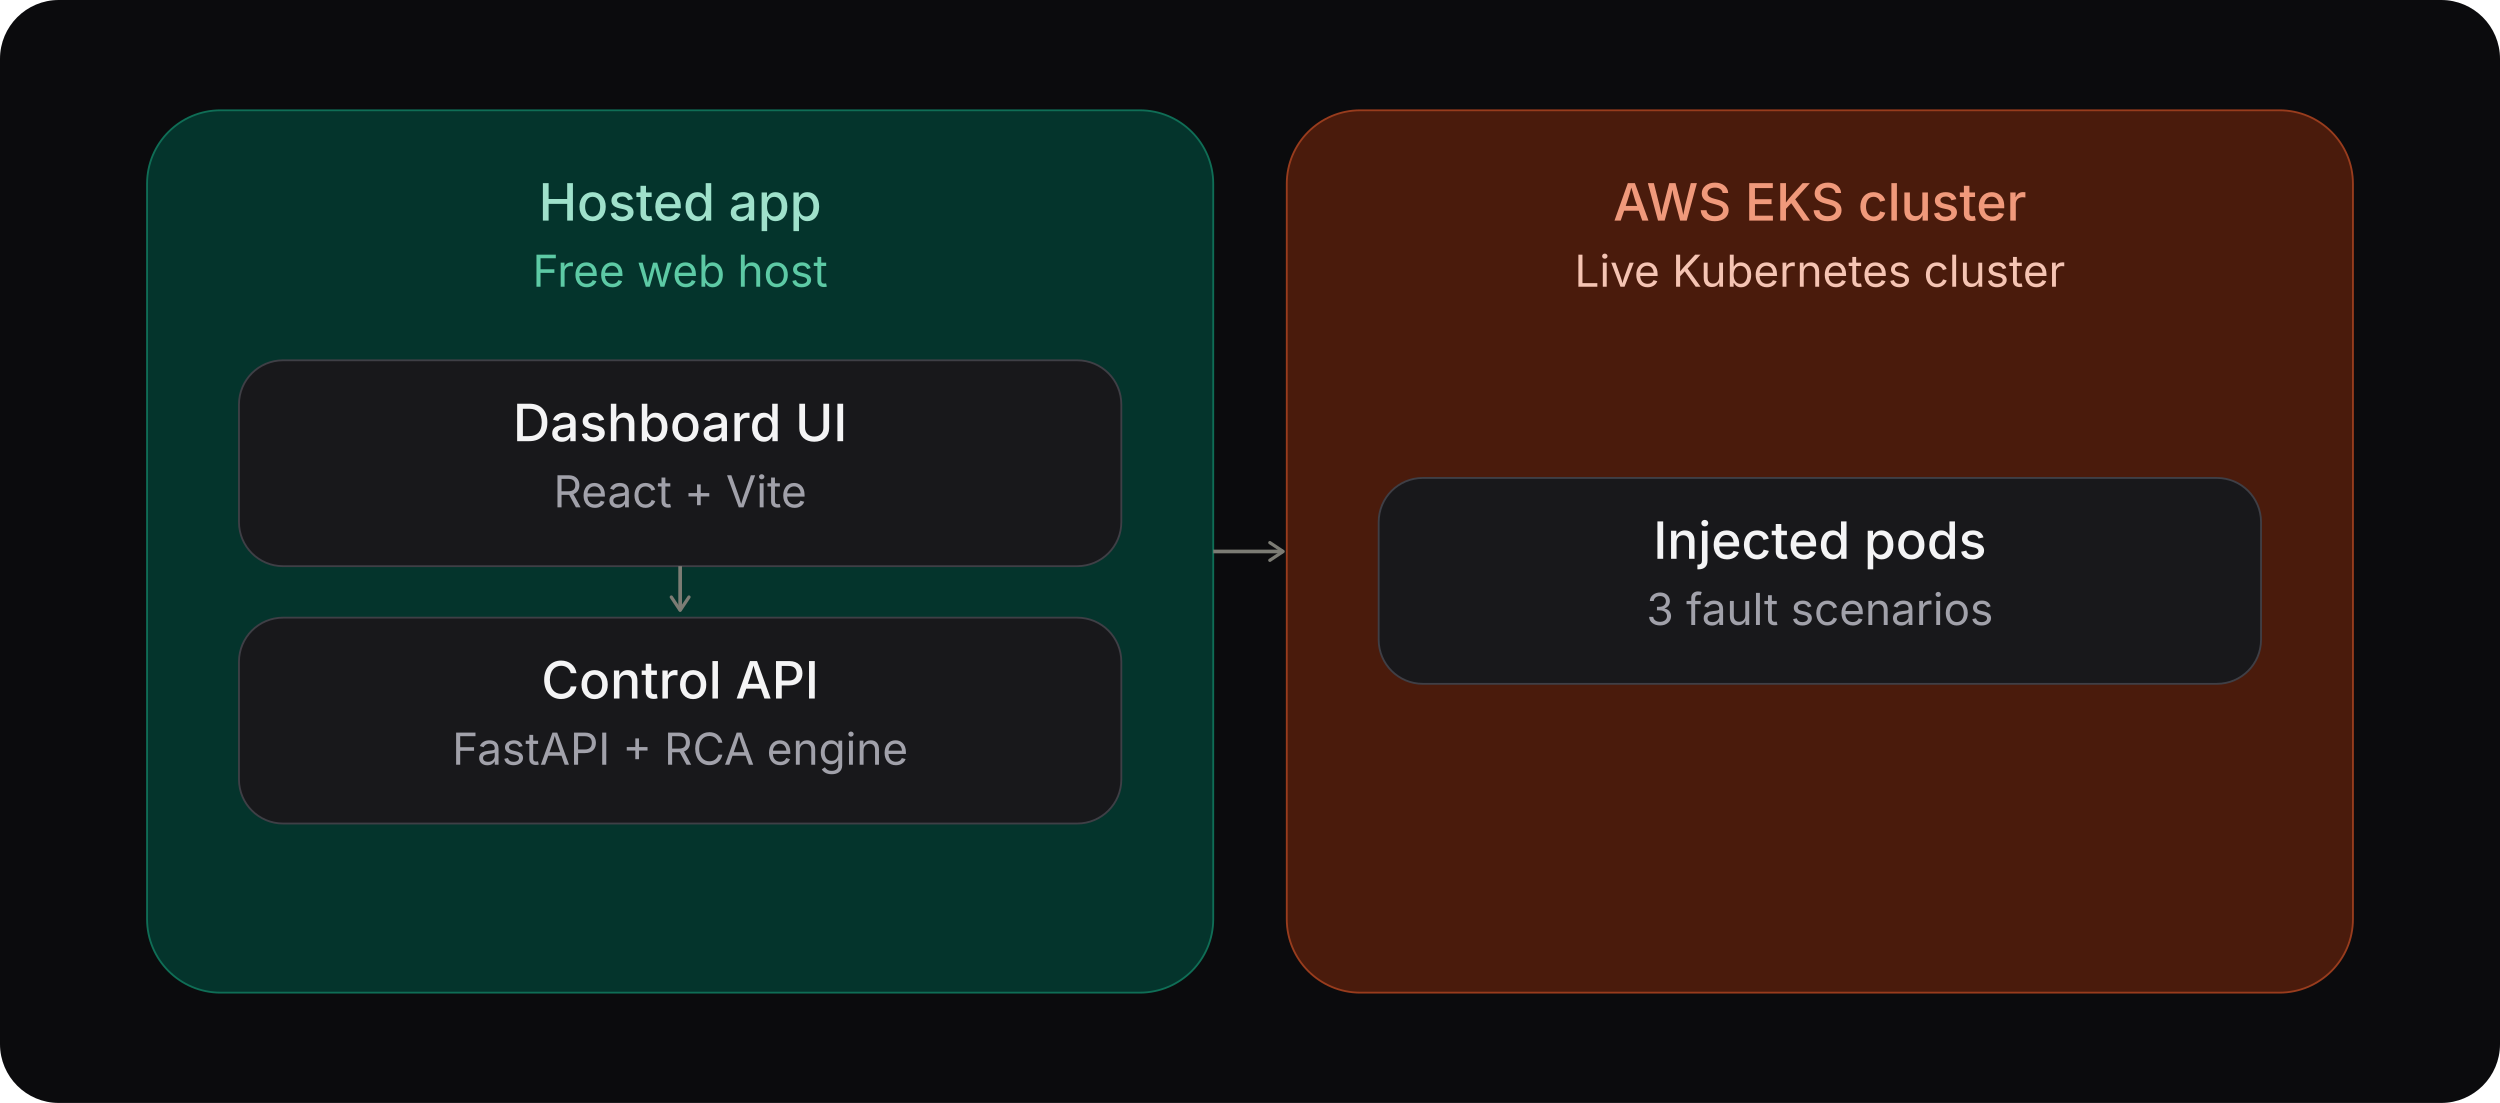
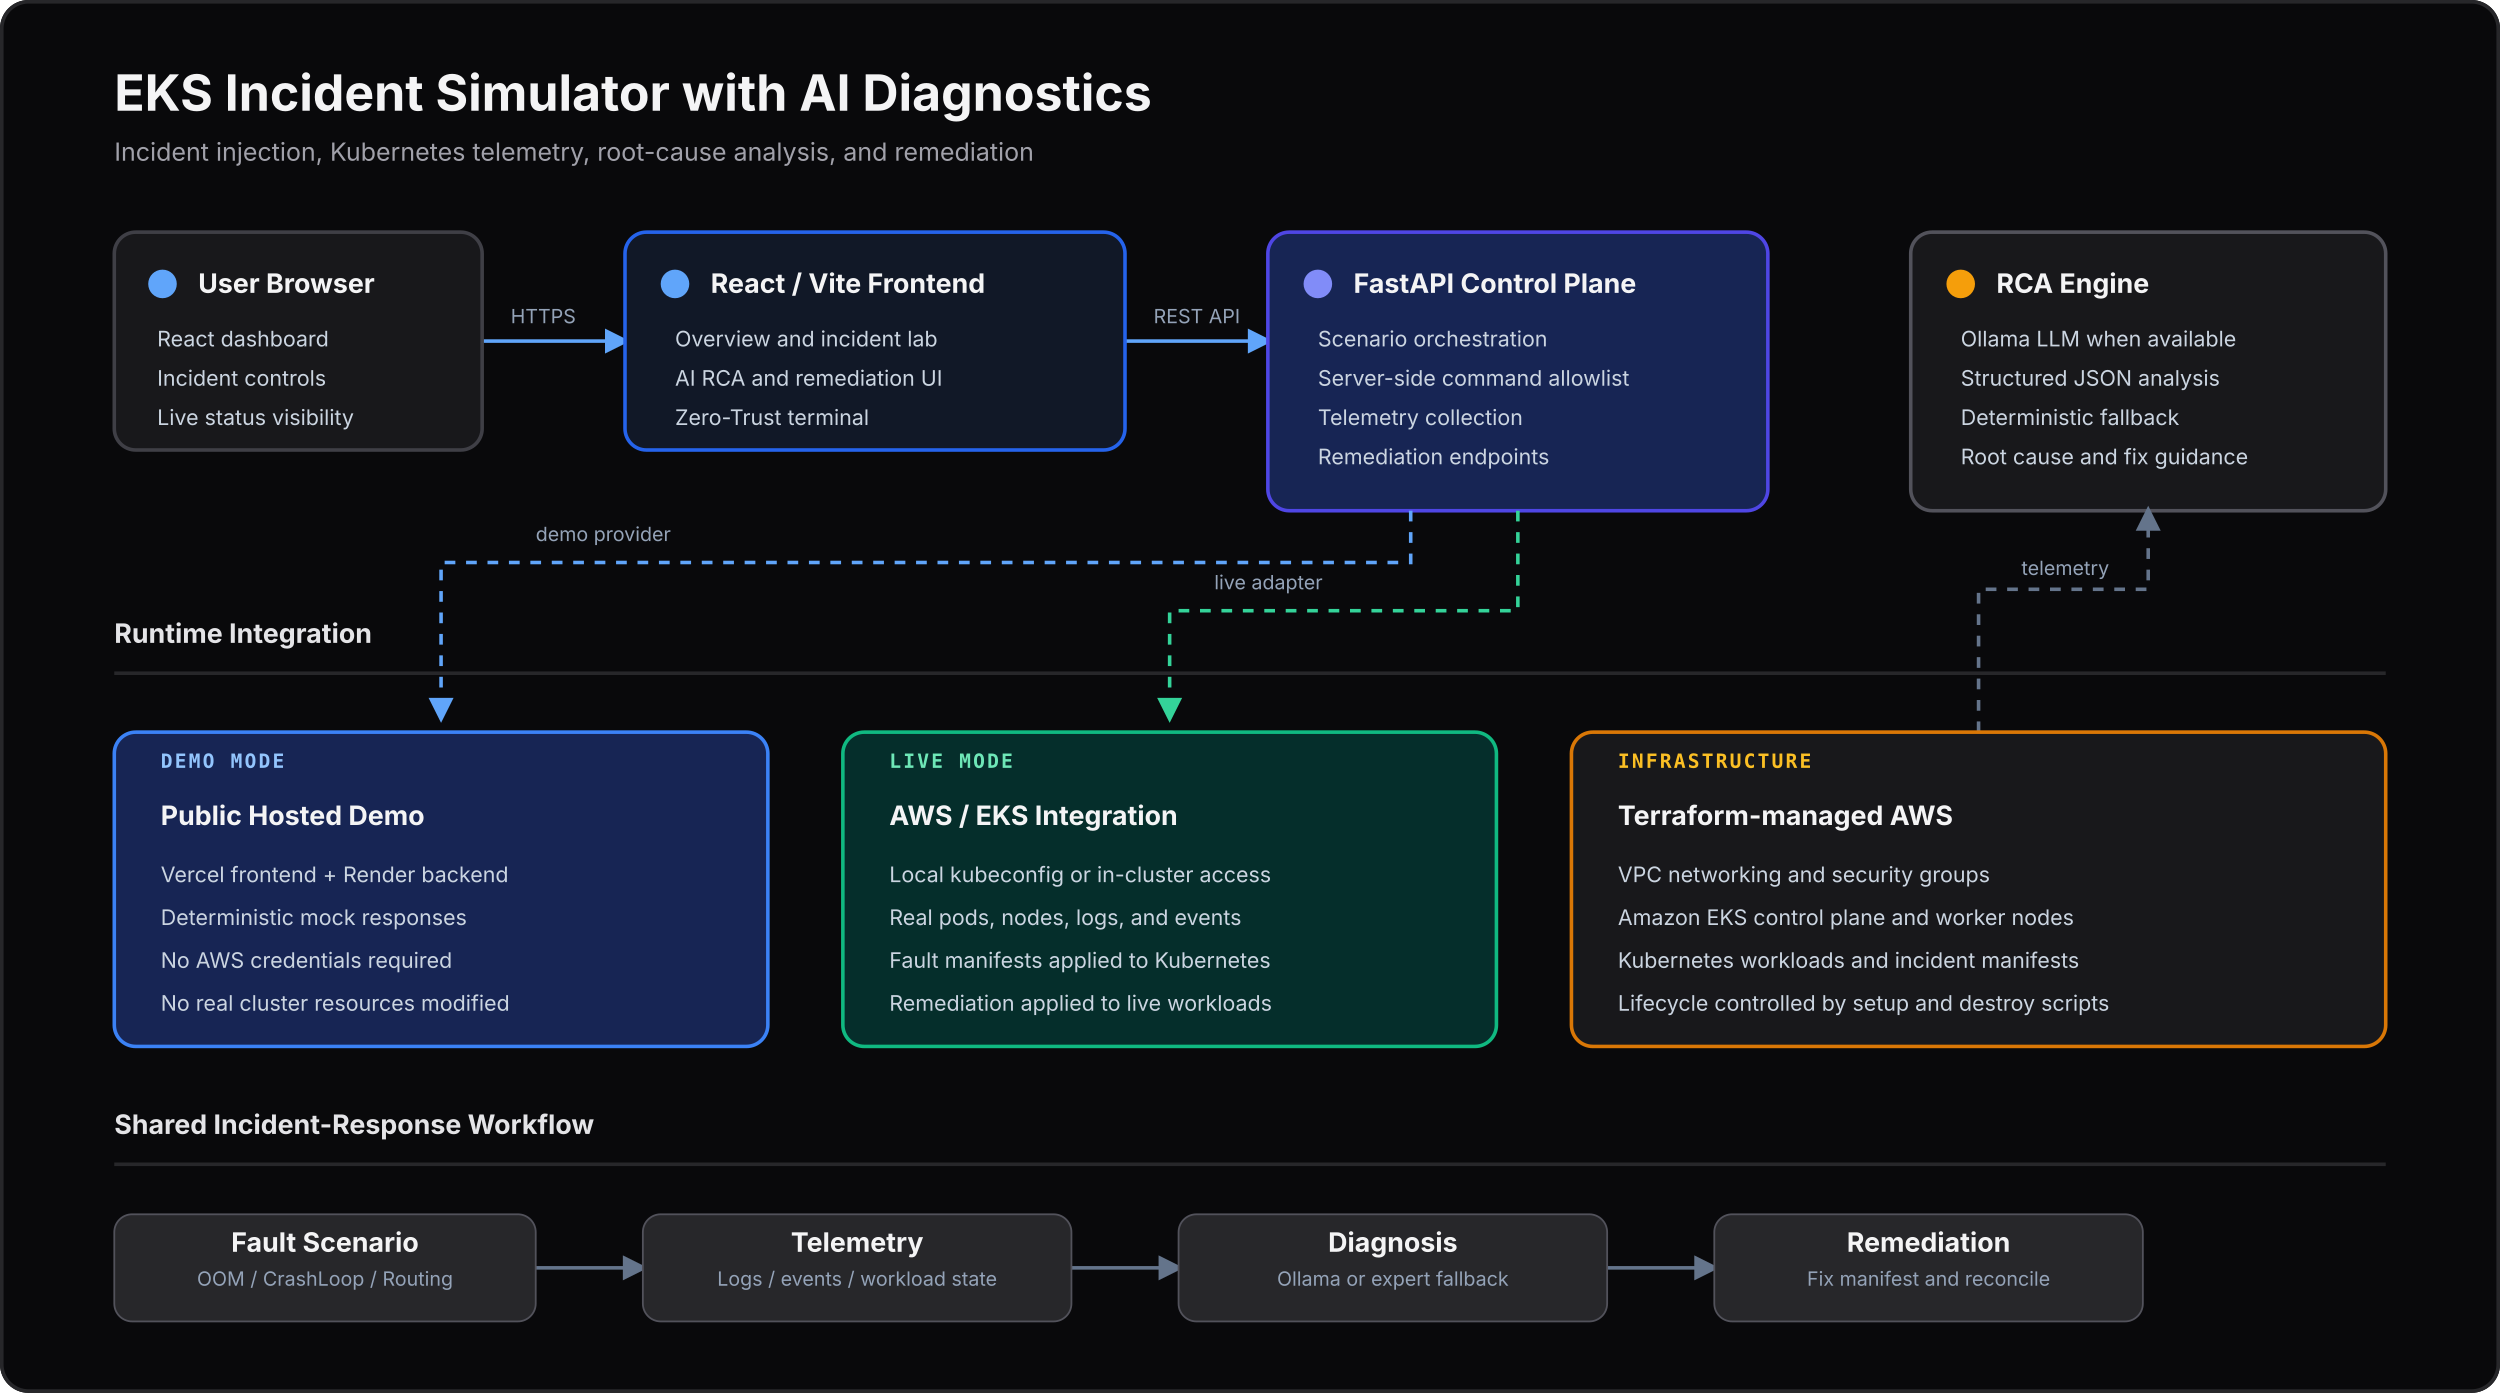
- <svg xmlns="http://www.w3.org/2000/svg" width="100%" viewBox="0 0 680 300" role="img">
+ <svg xmlns="http://www.w3.org/2000/svg" width="1400" height="780" viewBox="0 0 1400 780" fill="none">
  <defs>
-     <marker id="arrow" viewBox="0 0 10 10" refX="8" refY="5" markerWidth="6" markerHeight="6" orient="auto-start-reverse">
-       <path d="M2 1L8 5L2 9" fill="none" stroke="#7c7c74" stroke-width="1.5" stroke-linecap="round" stroke-linejoin="round" />
+     <linearGradient id="canvas" x1="0" y1="0" x2="1400" y2="780">
+       <stop offset="0%" stop-color="#09090B" />
+       <stop offset="100%" stop-color="#111827" />
+     </linearGradient>
+     <marker id="arrow-gray" viewBox="0 0 10 10" refX="8" refY="5" markerWidth="7" markerHeight="7" orient="auto">
+       <path d="M0 0L10 5L0 10Z" fill="#64748B" />
    </marker>
+     <marker id="arrow-blue" viewBox="0 0 10 10" refX="8" refY="5" markerWidth="7" markerHeight="7" orient="auto">
+       <path d="M0 0L10 5L0 10Z" fill="#60A5FA" />
+     </marker>
+     <marker id="arrow-green" viewBox="0 0 10 10" refX="8" refY="5" markerWidth="7" markerHeight="7" orient="auto">
+       <path d="M0 0L10 5L0 10Z" fill="#34D399" />
+     </marker>
+     <style>
+       .title {
+         font-family: Inter, ui-sans-serif, system-ui, sans-serif;
+         font-size: 28px;
+         font-weight: 700;
+         fill: #F4F4F5;
+       }
+ 
+       .subtitle {
+         font-family: Inter, ui-sans-serif, system-ui, sans-serif;
+         font-size: 14px;
+         fill: #A1A1AA;
+       }
+ 
+       .section {
+         font-family: Inter, ui-sans-serif, system-ui, sans-serif;
+         font-size: 15px;
+         font-weight: 700;
+         fill: #E4E4E7;
+       }
+ 
+       .card-title {
+         font-family: Inter, ui-sans-serif, system-ui, sans-serif;
+         font-size: 15px;
+         font-weight: 700;
+         fill: #F4F4F5;
+       }
+ 
+       .card-text {
+         font-family: Inter, ui-sans-serif, system-ui, sans-serif;
+         font-size: 12px;
+         fill: #CBD5E1;
+       }
+ 
+       .label {
+         font-family: Inter, ui-sans-serif, system-ui, sans-serif;
+         font-size: 11px;
+         fill: #94A3B8;
+       }
+ 
+       .mode {
+         font-family: ui-monospace, SFMono-Regular, Menlo, monospace;
+         font-size: 11px;
+         font-weight: 700;
+         letter-spacing: 1.2px;
+       }
+     </style>
  </defs>
-   <rect x="0" y="0" width="680" height="300" rx="16" fill="#0b0b0d" />
-   <rect x="40" y="30" width="290" height="240" rx="20" fill="#04342c" stroke="#0f6e56" stroke-width="0.5" />
-   <text x="185" y="60" text-anchor="middle" font-family="-apple-system,Segoe UI,sans-serif" font-size="14" font-weight="500" fill="#9fe1cb">Hosted app</text>
-   <text x="185" y="78" text-anchor="middle" font-family="-apple-system,Segoe UI,sans-serif" font-size="12" fill="#5dcaa5">Free web host</text>
-   <rect x="65" y="98" width="240" height="56" rx="12" fill="#18181b" stroke="#3f3f46" stroke-width="0.5" />
-   <text x="185" y="120" text-anchor="middle" font-family="-apple-system,Segoe UI,sans-serif" font-size="14" font-weight="500" fill="#f4f4f5">Dashboard UI</text>
-   <text x="185" y="138" text-anchor="middle" font-family="-apple-system,Segoe UI,sans-serif" font-size="12" fill="#a1a1aa">React + Vite</text>
-   <line x1="185" y1="154" x2="185" y2="166" stroke="#7c7c74" stroke-width="1" marker-end="url(#arrow)" />
-   <rect x="65" y="168" width="240" height="56" rx="12" fill="#18181b" stroke="#3f3f46" stroke-width="0.5" />
-   <text x="185" y="190" text-anchor="middle" font-family="-apple-system,Segoe UI,sans-serif" font-size="14" font-weight="500" fill="#f4f4f5">Control API</text>
-   <text x="185" y="208" text-anchor="middle" font-family="-apple-system,Segoe UI,sans-serif" font-size="12" fill="#a1a1aa">FastAPI + RCA engine</text>
-   <line x1="330" y1="150" x2="349" y2="150" stroke="#7c7c74" stroke-width="1" marker-end="url(#arrow)" />
-   <rect x="350" y="30" width="290" height="240" rx="20" fill="#4a1b0c" stroke="#993c1d" stroke-width="0.5" />
-   <text x="495" y="60" text-anchor="middle" font-family="-apple-system,Segoe UI,sans-serif" font-size="14" font-weight="500" fill="#f0997b">AWS EKS cluster</text>
-   <text x="495" y="78" text-anchor="middle" font-family="-apple-system,Segoe UI,sans-serif" font-size="12" fill="#f5c4b3">Live Kubernetes cluster</text>
-   <rect x="375" y="130" width="240" height="56" rx="12" fill="#18181b" stroke="#3f3f46" stroke-width="0.5" />
-   <text x="495" y="152" text-anchor="middle" font-family="-apple-system,Segoe UI,sans-serif" font-size="14" font-weight="500" fill="#f4f4f5">Injected pods</text>
-   <text x="495" y="170" text-anchor="middle" font-family="-apple-system,Segoe UI,sans-serif" font-size="12" fill="#a1a1aa">3 fault scenarios</text>
+   <rect width="1400" height="780" rx="16" fill="url(#canvas)" />
+   <rect x="1" y="1" width="1398" height="778" rx="15" stroke="#27272A" stroke-width="2" />
+   <text x="64" y="62" class="title">
+     EKS Incident Simulator with AI Diagnostics
+   </text>
+   <text x="64" y="90" class="subtitle">
+     Incident injection, Kubernetes telemetry, root-cause analysis, and remediation
+   </text>
+   <path d="M270 191H350" stroke="#60A5FA" stroke-width="2" marker-end="url(#arrow-blue)" />
+   <path d="M630 191H710" stroke="#60A5FA" stroke-width="2" marker-end="url(#arrow-blue)" />
+   <rect x="64" y="130" width="206" height="122" rx="12" fill="#18181B" stroke="#3F3F46" stroke-width="2" />
+   <circle cx="91" cy="159" r="8" fill="#60A5FA" />
+   <text x="111" y="164" class="card-title">
+     User Browser
+   </text>
+   <text x="88" y="194" class="card-text">
+     React dashboard
+   </text>
+   <text x="88" y="216" class="card-text">
+     Incident controls
+   </text>
+   <text x="88" y="238" class="card-text">
+     Live status visibility
+   </text>
+   <rect x="350" y="130" width="280" height="122" rx="12" fill="#111827" stroke="#2563EB" stroke-width="2" />
+   <circle cx="378" cy="159" r="8" fill="#60A5FA" />
+   <text x="398" y="164" class="card-title">
+     React / Vite Frontend
+   </text>
+   <text x="378" y="194" class="card-text">
+     Overview and incident lab
+   </text>
+   <text x="378" y="216" class="card-text">
+     AI RCA and remediation UI
+   </text>
+   <text x="378" y="238" class="card-text">
+     Zero-Trust terminal
+   </text>
+   <rect x="710" y="130" width="280" height="156" rx="12" fill="#172554" stroke="#4F46E5" stroke-width="2" />
+   <circle cx="738" cy="159" r="8" fill="#818CF8" />
+   <text x="758" y="164" class="card-title">
+     FastAPI Control Plane
+   </text>
+   <text x="738" y="194" class="card-text">
+     Scenario orchestration
+   </text>
+   <text x="738" y="216" class="card-text">
+     Server-side command allowlist
+   </text>
+   <text x="738" y="238" class="card-text">
+     Telemetry collection
+   </text>
+   <text x="738" y="260" class="card-text">
+     Remediation endpoints
+   </text>
+   <rect x="1070" y="130" width="266" height="156" rx="12" fill="#18181B" stroke="#52525B" stroke-width="2" />
+   <circle cx="1098" cy="159" r="8" fill="#F59E0B" />
+   <text x="1118" y="164" class="card-title">
+     RCA Engine
+   </text>
+   <text x="1098" y="194" class="card-text">
+     Ollama LLM when available
+   </text>
+   <text x="1098" y="216" class="card-text">
+     Structured JSON analysis
+   </text>
+   <text x="1098" y="238" class="card-text">
+     Deterministic fallback
+   </text>
+   <text x="1098" y="260" class="card-text">
+     Root cause and fix guidance
+   </text>
+   <text x="286" y="181" class="label">
+     HTTPS
+   </text>
+   <text x="646" y="181" class="label">
+     REST API
+   </text>
+   <text x="64" y="360" class="section">
+     Runtime Integration
+   </text>
+   <line x1="64" y1="377" x2="1336" y2="377" stroke="#27272A" stroke-width="2" />
+   <path d="M790 286V315H247V402" stroke="#60A5FA" stroke-width="2" stroke-dasharray="6 6" marker-end="url(#arrow-blue)" />
+   <path d="M850 286V342H655V402" stroke="#34D399" stroke-width="2" stroke-dasharray="6 6" marker-end="url(#arrow-green)" />
+   <path d="M1108 410V330H1203V286" stroke="#64748B" stroke-width="2" stroke-dasharray="6 6" marker-end="url(#arrow-gray)" />
+   <text x="300" y="303" class="label">
+     demo provider
+   </text>
+   <text x="680" y="330" class="label">
+     live adapter
+   </text>
+   <text x="1132" y="322" class="label">
+     telemetry
+   </text>
+   <rect x="64" y="410" width="366" height="176" rx="12" fill="#172554" stroke="#3B82F6" stroke-width="2" />
+   <text x="90" y="430" class="mode" fill="#93C5FD">
+     DEMO MODE
+   </text>
+   <text x="90" y="462" class="card-title">
+     Public Hosted Demo
+   </text>
+   <text x="90" y="494" class="card-text">
+     Vercel frontend + Render backend
+   </text>
+   <text x="90" y="518" class="card-text">
+     Deterministic mock responses
+   </text>
+   <text x="90" y="542" class="card-text">
+     No AWS credentials required
+   </text>
+   <text x="90" y="566" class="card-text">
+     No real cluster resources modified
+   </text>
+   <rect x="472" y="410" width="366" height="176" rx="12" fill="#052E2B" stroke="#10B981" stroke-width="2" />
+   <text x="498" y="430" class="mode" fill="#6EE7B7">
+     LIVE MODE
+   </text>
+   <text x="498" y="462" class="card-title">
+     AWS / EKS Integration
+   </text>
+   <text x="498" y="494" class="card-text">
+     Local kubeconfig or in-cluster access
+   </text>
+   <text x="498" y="518" class="card-text">
+     Real pods, nodes, logs, and events
+   </text>
+   <text x="498" y="542" class="card-text">
+     Fault manifests applied to Kubernetes
+   </text>
+   <text x="498" y="566" class="card-text">
+     Remediation applied to live workloads
+   </text>
+   <rect x="880" y="410" width="456" height="176" rx="12" fill="#18181B" stroke="#D97706" stroke-width="2" />
+   <text x="906" y="430" class="mode" fill="#FBBF24">
+     INFRASTRUCTURE
+   </text>
+   <text x="906" y="462" class="card-title">
+     Terraform-managed AWS
+   </text>
+   <text x="906" y="494" class="card-text">
+     VPC networking and security groups
+   </text>
+   <text x="906" y="518" class="card-text">
+     Amazon EKS control plane and worker nodes
+   </text>
+   <text x="906" y="542" class="card-text">
+     Kubernetes workloads and incident manifests
+   </text>
+   <text x="906" y="566" class="card-text">
+     Lifecycle controlled by setup and destroy scripts
+   </text>
+   <text x="64" y="635" class="section">
+     Shared Incident-Response Workflow
+   </text>
+   <line x1="64" y1="652" x2="1336" y2="652" stroke="#27272A" stroke-width="2" />
+   <path d="M300 710H360" stroke="#64748B" stroke-width="2" marker-end="url(#arrow-gray)" />
+   <path d="M600 710H660" stroke="#64748B" stroke-width="2" marker-end="url(#arrow-gray)" />
+   <path d="M900 710H960" stroke="#64748B" stroke-width="2" marker-end="url(#arrow-gray)" />
+   <rect x="64" y="680" width="236" height="60" rx="10" fill="#27272A" stroke="#52525B" />
+   <text x="182" y="701" text-anchor="middle" class="card-title">
+     Fault Scenario
+   </text>
+   <text x="182" y="720" text-anchor="middle" class="label">
+     OOM / CrashLoop / Routing
+   </text>
+   <rect x="360" y="680" width="240" height="60" rx="10" fill="#27272A" stroke="#52525B" />
+   <text x="480" y="701" text-anchor="middle" class="card-title">
+     Telemetry
+   </text>
+   <text x="480" y="720" text-anchor="middle" class="label">
+     Logs / events / workload state
+   </text>
+   <rect x="660" y="680" width="240" height="60" rx="10" fill="#27272A" stroke="#52525B" />
+   <text x="780" y="701" text-anchor="middle" class="card-title">
+     Diagnosis
+   </text>
+   <text x="780" y="720" text-anchor="middle" class="label">
+     Ollama or expert fallback
+   </text>
+   <rect x="960" y="680" width="240" height="60" rx="10" fill="#27272A" stroke="#52525B" />
+   <text x="1080" y="701" text-anchor="middle" class="card-title">
+     Remediation
+   </text>
+   <text x="1080" y="720" text-anchor="middle" class="label">
+     Fix manifest and reconcile
+   </text>
</svg>
